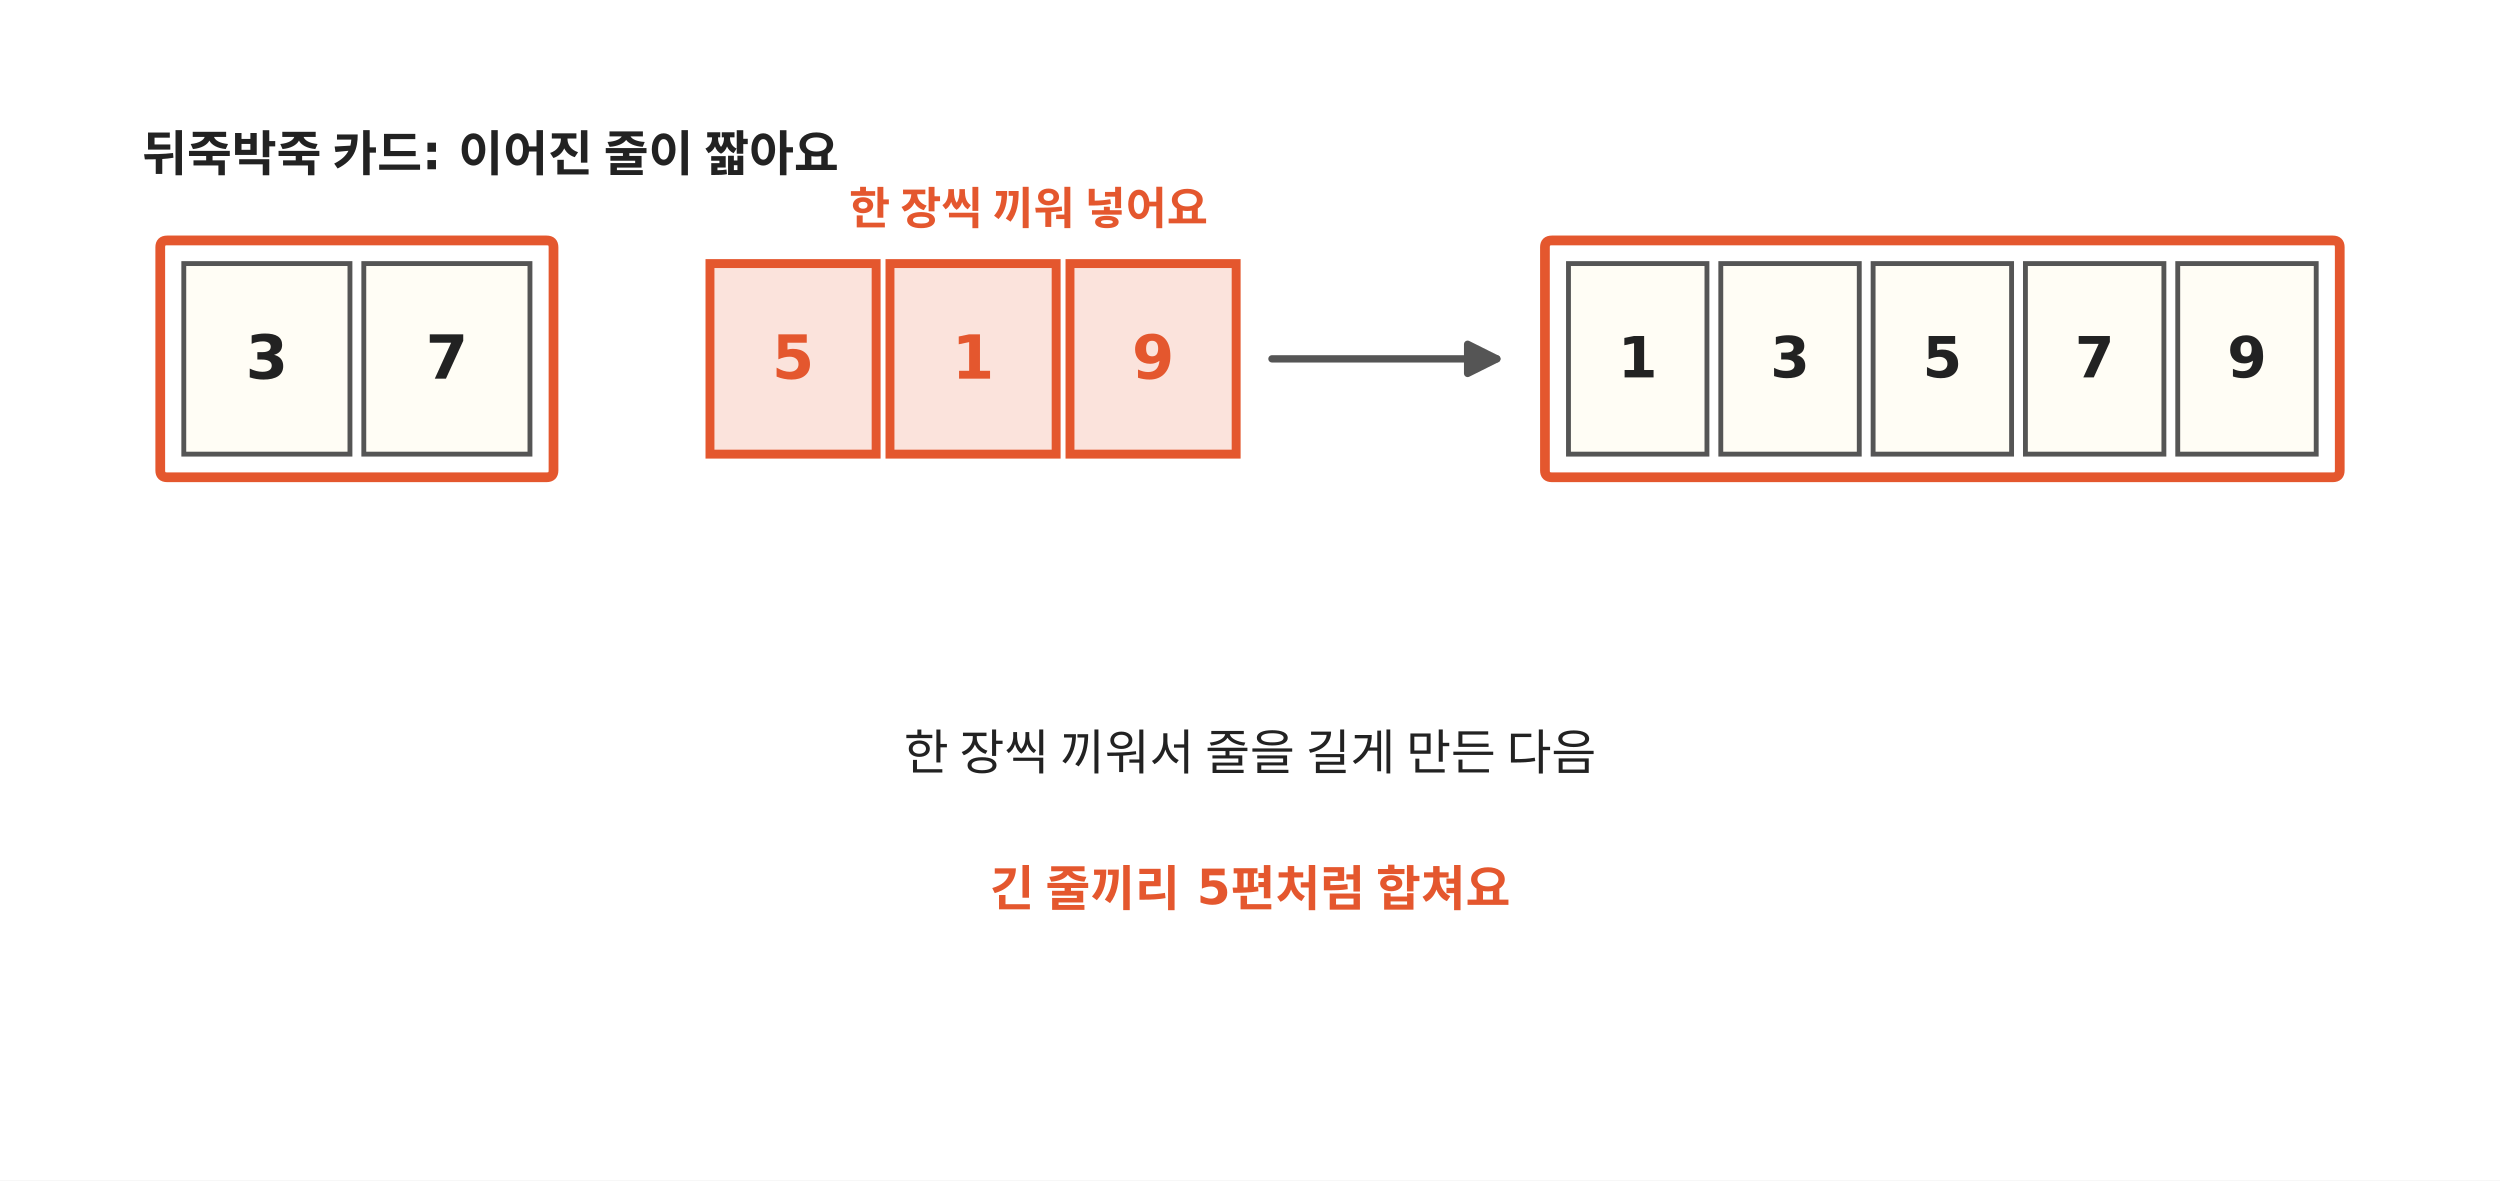
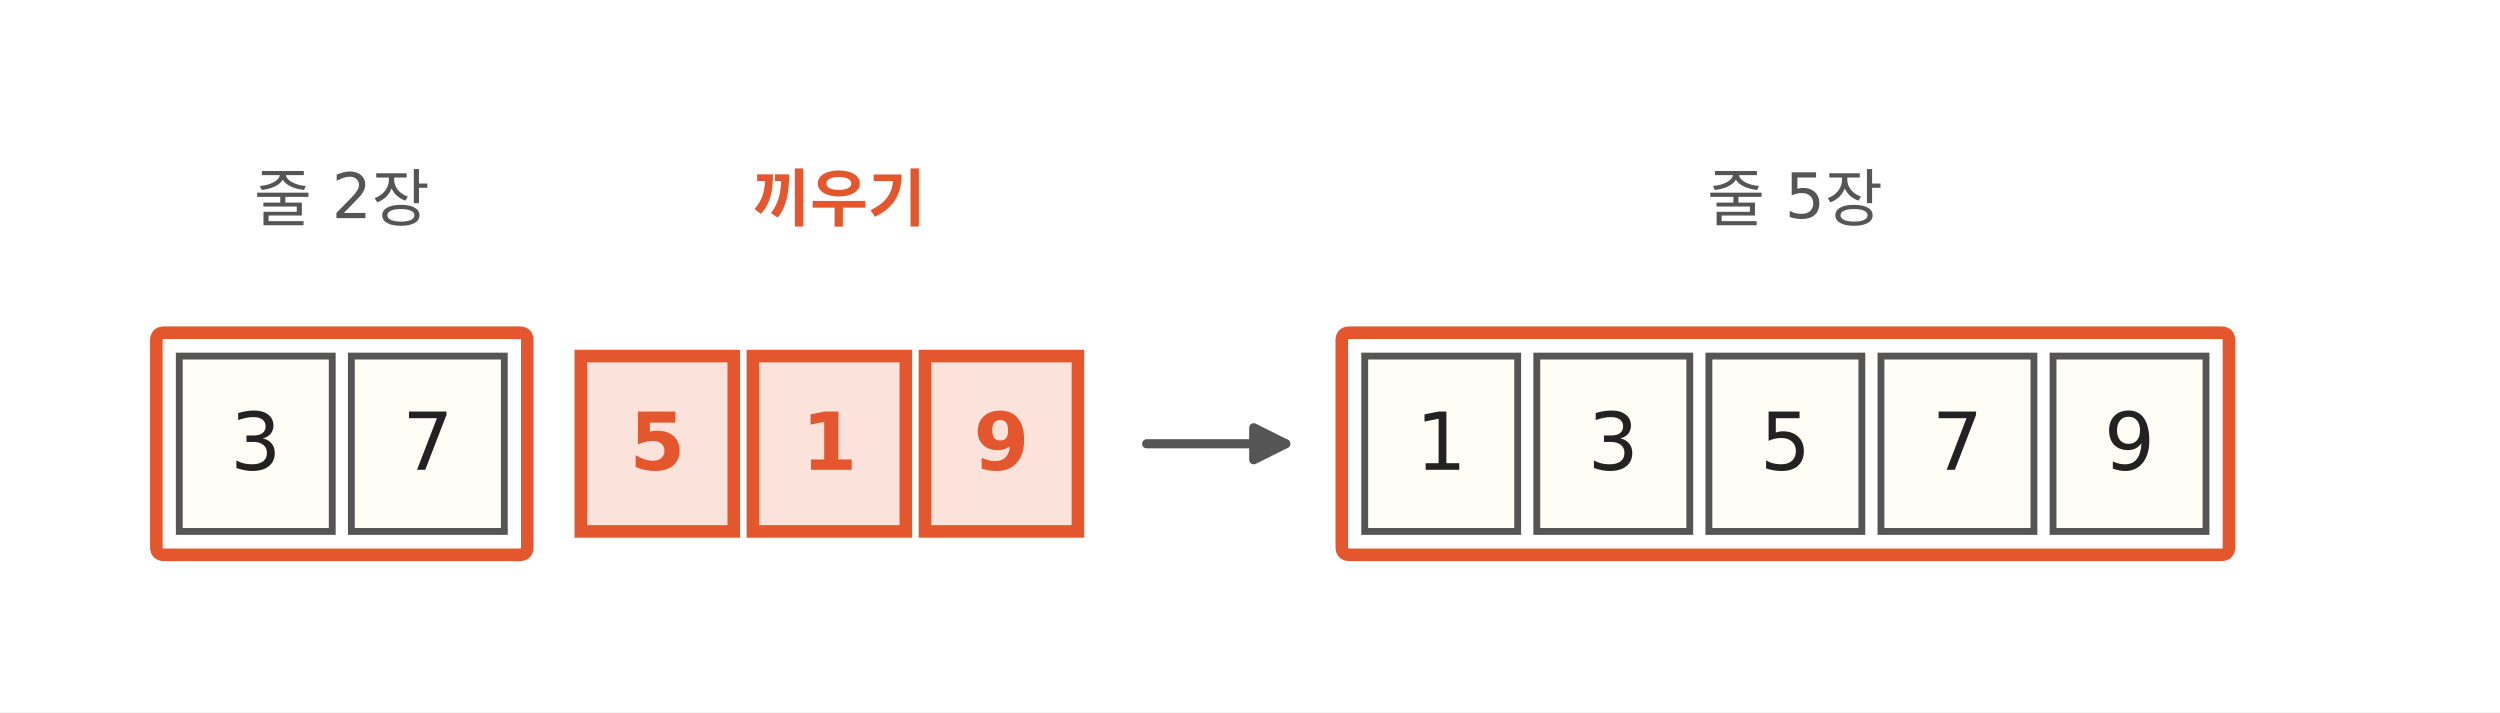
- <svg xmlns="http://www.w3.org/2000/svg" width="616.32pt" height="291.024pt" viewBox="0 0 616.32 291.024" version="1.1">
+ <svg xmlns="http://www.w3.org/2000/svg" width="437.76pt" height="124.704pt" viewBox="0 0 437.76 124.704" version="1.1">
  <defs>
    <style type="text/css">*{stroke-linejoin: round; stroke-linecap: butt}</style>
  </defs>
  <g id="figure_1">
    <g id="patch_1">
-       <path d="M 0 291.024  L 616.32 291.024  L 616.32 0  L 0 0  z " style="fill: #ffffff" />
+       <path d="M 0 124.704  L 437.76 124.704  L 437.76 -0  L 0 -0  z " style="fill: #ffffff" />
    </g>
    <g id="axes_1">
      <g id="patch_2">
-         <path d="M 45.309 111.956  L 86.273 111.956  L 86.273 64.978  L 45.309 64.978  z " clip-path="url(#p91142947c8)" style="fill: #fffdf5; stroke: #555555; stroke-width: 1.2; stroke-linejoin: miter" />
+         <path d="M 31.392 93.057  L 58.176 93.057  L 58.176 62.352  L 31.392 62.352  z " clip-path="url(#pb25b2c5f5f)" style="fill: #fffdf5; stroke: #555555; stroke-width: 1.2; stroke-linejoin: miter" />
      </g>
      <g id="patch_3">
-         <path d="M 89.687 111.956  L 130.65 111.956  L 130.65 64.978  L 89.687 64.978  z " clip-path="url(#p91142947c8)" style="fill: #fffdf5; stroke: #555555; stroke-width: 1.2; stroke-linejoin: miter" />
+         <path d="M 61.524 93.057  L 88.308 93.057  L 88.308 62.352  L 61.524 62.352  z " clip-path="url(#pb25b2c5f5f)" style="fill: #fffdf5; stroke: #555555; stroke-width: 1.2; stroke-linejoin: miter" />
      </g>
      <g id="patch_4">
-         <path d="M 41.213 117.661  L 134.747 117.661  Q 136.454 117.661 136.454 115.983  L 136.454 60.951  Q 136.454 59.274 134.747 59.274  L 41.213 59.274  Q 39.506 59.274 39.506 60.951  L 39.506 115.983  Q 39.506 117.661 41.213 117.661  L 41.213 117.661  z " clip-path="url(#p91142947c8)" style="fill: none; stroke: #e4572e; stroke-width: 2.4; stroke-linejoin: miter" />
+         <path d="M 28.714 97.151  L 90.986 97.151  Q 92.326 97.151 92.326 95.787  L 92.326 59.623  Q 92.326 58.258 90.986 58.258  L 28.714 58.258  Q 27.374 58.258 27.374 59.623  L 27.374 95.787  Q 27.374 97.151 28.714 97.151  L 28.714 97.151  z " clip-path="url(#pb25b2c5f5f)" style="fill: none; stroke: #e4572e; stroke-width: 2.2; stroke-linejoin: miter" />
      </g>
      <g id="patch_5">
-         <path d="M 175.028 111.956  L 215.992 111.956  L 215.992 64.978  L 175.028 64.978  z " clip-path="url(#p91142947c8)" style="fill: #fbe3dc; stroke: #e4572e; stroke-width: 2.2; stroke-linejoin: miter" />
+         <path d="M 101.7 93.057  L 128.484 93.057  L 128.484 62.352  L 101.7 62.352  z " clip-path="url(#pb25b2c5f5f)" style="fill: #fbe3dc; stroke: #e4572e; stroke-width: 2.2; stroke-linejoin: miter" />
      </g>
      <g id="patch_6">
-         <path d="M 219.405 111.956  L 260.369 111.956  L 260.369 64.978  L 219.405 64.978  z " clip-path="url(#p91142947c8)" style="fill: #fbe3dc; stroke: #e4572e; stroke-width: 2.2; stroke-linejoin: miter" />
+         <path d="M 131.832 93.057  L 158.616 93.057  L 158.616 62.352  L 131.832 62.352  z " clip-path="url(#pb25b2c5f5f)" style="fill: #fbe3dc; stroke: #e4572e; stroke-width: 2.2; stroke-linejoin: miter" />
      </g>
      <g id="patch_7">
-         <path d="M 263.783 111.956  L 304.746 111.956  L 304.746 64.978  L 263.783 64.978  z " clip-path="url(#p91142947c8)" style="fill: #fbe3dc; stroke: #e4572e; stroke-width: 2.2; stroke-linejoin: miter" />
+         <path d="M 161.964 93.057  L 188.748 93.057  L 188.748 62.352  L 161.964 62.352  z " clip-path="url(#pb25b2c5f5f)" style="fill: #fbe3dc; stroke: #e4572e; stroke-width: 2.2; stroke-linejoin: miter" />
      </g>
      <g id="patch_8">
-         <path d="M 313.573 88.467  Q 342.296 88.467 369.008 88.467  " clip-path="url(#p91142947c8)" style="fill: none; stroke: #555555; stroke-width: 1.8; stroke-linecap: round" />
-         <path d="M 361.808 84.867  L 369.008 88.467  L 361.808 92.067  z " clip-path="url(#p91142947c8)" style="fill: #555555; stroke: #555555; stroke-width: 1.8; stroke-linecap: round" />
+         <path d="M 200.789 77.705  Q 213.856 77.705 225.133 77.705  " clip-path="url(#pb25b2c5f5f)" style="fill: none; stroke: #555555; stroke-width: 1.6; stroke-linecap: round" />
+         <path d="M 219.533 74.905  L 225.133 77.705  L 219.533 80.505  z " clip-path="url(#pb25b2c5f5f)" style="fill: #555555; stroke: #555555; stroke-width: 1.6; stroke-linecap: round" />
      </g>
      <g id="patch_9">
-         <path d="M 386.674 111.956  L 420.81 111.956  L 420.81 64.978  L 386.674 64.978  z " clip-path="url(#p91142947c8)" style="fill: #fffdf5; stroke: #555555; stroke-width: 1.2; stroke-linejoin: miter" />
+         <path d="M 238.968 93.057  L 265.752 93.057  L 265.752 62.352  L 238.968 62.352  z " clip-path="url(#pb25b2c5f5f)" style="fill: #fffdf5; stroke: #555555; stroke-width: 1.2; stroke-linejoin: miter" />
      </g>
      <g id="patch_10">
-         <path d="M 424.224 111.956  L 458.36 111.956  L 458.36 64.978  L 424.224 64.978  z " clip-path="url(#p91142947c8)" style="fill: #fffdf5; stroke: #555555; stroke-width: 1.2; stroke-linejoin: miter" />
+         <path d="M 269.1 93.057  L 295.884 93.057  L 295.884 62.352  L 269.1 62.352  z " clip-path="url(#pb25b2c5f5f)" style="fill: #fffdf5; stroke: #555555; stroke-width: 1.2; stroke-linejoin: miter" />
      </g>
      <g id="patch_11">
-         <path d="M 461.774 111.956  L 495.911 111.956  L 495.911 64.978  L 461.774 64.978  z " clip-path="url(#p91142947c8)" style="fill: #fffdf5; stroke: #555555; stroke-width: 1.2; stroke-linejoin: miter" />
+         <path d="M 299.232 93.057  L 326.016 93.057  L 326.016 62.352  L 299.232 62.352  z " clip-path="url(#pb25b2c5f5f)" style="fill: #fffdf5; stroke: #555555; stroke-width: 1.2; stroke-linejoin: miter" />
      </g>
      <g id="patch_12">
-         <path d="M 499.324 111.956  L 533.461 111.956  L 533.461 64.978  L 499.324 64.978  z " clip-path="url(#p91142947c8)" style="fill: #fffdf5; stroke: #555555; stroke-width: 1.2; stroke-linejoin: miter" />
+         <path d="M 329.364 93.057  L 356.148 93.057  L 356.148 62.352  L 329.364 62.352  z " clip-path="url(#pb25b2c5f5f)" style="fill: #fffdf5; stroke: #555555; stroke-width: 1.2; stroke-linejoin: miter" />
      </g>
      <g id="patch_13">
-         <path d="M 536.874 111.956  L 571.011 111.956  L 571.011 64.978  L 536.874 64.978  z " clip-path="url(#p91142947c8)" style="fill: #fffdf5; stroke: #555555; stroke-width: 1.2; stroke-linejoin: miter" />
+         <path d="M 359.496 93.057  L 386.28 93.057  L 386.28 62.352  L 359.496 62.352  z " clip-path="url(#pb25b2c5f5f)" style="fill: #fffdf5; stroke: #555555; stroke-width: 1.2; stroke-linejoin: miter" />
      </g>
      <g id="patch_14">
-         <path d="M 382.578 117.661  L 575.107 117.661  Q 576.814 117.661 576.814 115.983  L 576.814 60.951  Q 576.814 59.274 575.107 59.274  L 382.578 59.274  Q 380.871 59.274 380.871 60.951  L 380.871 115.983  Q 380.871 117.661 382.578 117.661  L 382.578 117.661  z " clip-path="url(#p91142947c8)" style="fill: none; stroke: #e4572e; stroke-width: 2.4; stroke-linejoin: miter" />
+         <path d="M 236.29 97.151  L 388.958 97.151  Q 390.298 97.151 390.298 95.787  L 390.298 59.623  Q 390.298 58.258 388.958 58.258  L 236.29 58.258  Q 234.95 58.258 234.95 59.623  L 234.95 95.787  Q 234.95 97.151 236.29 97.151  L 236.29 97.151  z " clip-path="url(#pb25b2c5f5f)" style="fill: none; stroke: #e4572e; stroke-width: 2.2; stroke-linejoin: miter" />
      </g>
      <g id="text_1">
-         <text style="fill: #222222; font: 700 12px 'Apple SD Gothic Neo', 'Noto Sans KR', 'Malgun Gothic', 'DejaVu Sans', 'Bitstream Vera Sans', 'Computer Modern Sans Serif', 'Lucida Grande', 'Verdana', 'Geneva', 'Lucid', 'Arial', 'Helvetica', 'Avant Garde', sans-serif; text-anchor: start" x="35.068" y="42.142" transform="rotate(-0 35.06824 42.14222)">뒤죽박죽 카드: 이어진 줄이 짧아요</text>
+         <text style="fill: #222222; font: 14px 'Apple SD Gothic Neo', 'Noto Sans KR', 'Malgun Gothic', 'DejaVu Sans', 'Bitstream Vera Sans', 'Computer Modern Sans Serif', 'Lucida Grande', 'Verdana', 'Geneva', 'Lucid', 'Arial', 'Helvetica', 'Avant Garde', sans-serif; text-anchor: middle" x="44.784" y="82.269" transform="rotate(-0 44.784 82.26883)">3</text>
      </g>
      <g id="text_2">
-         <text style="fill: #222222; font: 700 15px 'Apple SD Gothic Neo', 'Noto Sans KR', 'Malgun Gothic', 'DejaVu Sans', 'Bitstream Vera Sans', 'Computer Modern Sans Serif', 'Lucida Grande', 'Verdana', 'Geneva', 'Lucid', 'Arial', 'Helvetica', 'Avant Garde', sans-serif; text-anchor: middle" x="65.791" y="93.357" transform="rotate(-0 65.79106 93.35739)">3</text>
+         <text style="fill: #222222; font: 14px 'Apple SD Gothic Neo', 'Noto Sans KR', 'Malgun Gothic', 'DejaVu Sans', 'Bitstream Vera Sans', 'Computer Modern Sans Serif', 'Lucida Grande', 'Verdana', 'Geneva', 'Lucid', 'Arial', 'Helvetica', 'Avant Garde', sans-serif; text-anchor: middle" x="74.916" y="82.269" transform="rotate(-0 74.916 82.26883)">7</text>
      </g>
      <g id="text_3">
-         <text style="fill: #222222; font: 700 15px 'Apple SD Gothic Neo', 'Noto Sans KR', 'Malgun Gothic', 'DejaVu Sans', 'Bitstream Vera Sans', 'Computer Modern Sans Serif', 'Lucida Grande', 'Verdana', 'Geneva', 'Lucid', 'Arial', 'Helvetica', 'Avant Garde', sans-serif; text-anchor: middle" x="110.168" y="93.357" transform="rotate(-0 110.1685 93.35739)">7</text>
+         <text style="fill: #e4572e; font: 700 14px 'Apple SD Gothic Neo', 'Noto Sans KR', 'Malgun Gothic', 'DejaVu Sans', 'Bitstream Vera Sans', 'Computer Modern Sans Serif', 'Lucida Grande', 'Verdana', 'Geneva', 'Lucid', 'Arial', 'Helvetica', 'Avant Garde', sans-serif; text-anchor: middle" x="115.092" y="82.269" transform="rotate(-0 115.092 82.26883)">5</text>
      </g>
      <g id="text_4">
-         <text style="fill: #e4572e; font: 700 15px 'Apple SD Gothic Neo', 'Noto Sans KR', 'Malgun Gothic', 'DejaVu Sans', 'Bitstream Vera Sans', 'Computer Modern Sans Serif', 'Lucida Grande', 'Verdana', 'Geneva', 'Lucid', 'Arial', 'Helvetica', 'Avant Garde', sans-serif; text-anchor: middle" x="195.51" y="93.357" transform="rotate(-0 195.5096 93.35739)">5</text>
+         <text style="fill: #e4572e; font: 700 14px 'Apple SD Gothic Neo', 'Noto Sans KR', 'Malgun Gothic', 'DejaVu Sans', 'Bitstream Vera Sans', 'Computer Modern Sans Serif', 'Lucida Grande', 'Verdana', 'Geneva', 'Lucid', 'Arial', 'Helvetica', 'Avant Garde', sans-serif; text-anchor: middle" x="145.224" y="82.269" transform="rotate(-0 145.224 82.26883)">1</text>
      </g>
      <g id="text_5">
-         <text style="fill: #e4572e; font: 700 15px 'Apple SD Gothic Neo', 'Noto Sans KR', 'Malgun Gothic', 'DejaVu Sans', 'Bitstream Vera Sans', 'Computer Modern Sans Serif', 'Lucida Grande', 'Verdana', 'Geneva', 'Lucid', 'Arial', 'Helvetica', 'Avant Garde', sans-serif; text-anchor: middle" x="239.887" y="93.357" transform="rotate(-0 239.8871 93.35739)">1</text>
+         <text style="fill: #e4572e; font: 700 14px 'Apple SD Gothic Neo', 'Noto Sans KR', 'Malgun Gothic', 'DejaVu Sans', 'Bitstream Vera Sans', 'Computer Modern Sans Serif', 'Lucida Grande', 'Verdana', 'Geneva', 'Lucid', 'Arial', 'Helvetica', 'Avant Garde', sans-serif; text-anchor: middle" x="175.356" y="82.269" transform="rotate(-0 175.356 82.26883)">9</text>
      </g>
      <g id="text_6">
-         <text style="fill: #e4572e; font: 700 15px 'Apple SD Gothic Neo', 'Noto Sans KR', 'Malgun Gothic', 'DejaVu Sans', 'Bitstream Vera Sans', 'Computer Modern Sans Serif', 'Lucida Grande', 'Verdana', 'Geneva', 'Lucid', 'Arial', 'Helvetica', 'Avant Garde', sans-serif; text-anchor: middle" x="284.264" y="93.357" transform="rotate(-0 284.2645 93.35739)">9</text>
+         <text style="fill: #555555; font: 11px 'Apple SD Gothic Neo', 'Noto Sans KR', 'Malgun Gothic', 'DejaVu Sans', 'Bitstream Vera Sans', 'Computer Modern Sans Serif', 'Lucida Grande', 'Verdana', 'Geneva', 'Lucid', 'Arial', 'Helvetica', 'Avant Garde', sans-serif; text-anchor: middle" x="59.85" y="38.695" transform="rotate(-0 59.85 38.69534)">줄 2장</text>
      </g>
      <g id="text_7">
-         <text style="fill: #e4572e; font: 700 11px 'Apple SD Gothic Neo', 'Noto Sans KR', 'Malgun Gothic', 'DejaVu Sans', 'Bitstream Vera Sans', 'Computer Modern Sans Serif', 'Lucida Grande', 'Verdana', 'Geneva', 'Lucid', 'Arial', 'Helvetica', 'Avant Garde', sans-serif; text-anchor: middle" x="253.542" y="55.264" transform="rotate(-0 253.5416 55.26399)">한 장씩 끼워 넣어요</text>
+         <text style="fill: #e4572e; font: 700 11px 'Apple SD Gothic Neo', 'Noto Sans KR', 'Malgun Gothic', 'DejaVu Sans', 'Bitstream Vera Sans', 'Computer Modern Sans Serif', 'Lucida Grande', 'Verdana', 'Geneva', 'Lucid', 'Arial', 'Helvetica', 'Avant Garde', sans-serif; text-anchor: middle" x="146.898" y="38.706" transform="rotate(-0 146.898 38.70565)">끼우기</text>
      </g>
      <g id="text_8">
-         <text style="fill: #222222; font: 700 14px 'Apple SD Gothic Neo', 'Noto Sans KR', 'Malgun Gothic', 'DejaVu Sans', 'Bitstream Vera Sans', 'Computer Modern Sans Serif', 'Lucida Grande', 'Verdana', 'Geneva', 'Lucid', 'Arial', 'Helvetica', 'Avant Garde', sans-serif; text-anchor: middle" x="403.742" y="93.031" transform="rotate(-0 403.7421 93.03138)">1</text>
+         <text style="fill: #222222; font: 14px 'Apple SD Gothic Neo', 'Noto Sans KR', 'Malgun Gothic', 'DejaVu Sans', 'Bitstream Vera Sans', 'Computer Modern Sans Serif', 'Lucida Grande', 'Verdana', 'Geneva', 'Lucid', 'Arial', 'Helvetica', 'Avant Garde', sans-serif; text-anchor: middle" x="252.36" y="82.269" transform="rotate(-0 252.36 82.26883)">1</text>
      </g>
      <g id="text_9">
-         <text style="fill: #222222; font: 700 14px 'Apple SD Gothic Neo', 'Noto Sans KR', 'Malgun Gothic', 'DejaVu Sans', 'Bitstream Vera Sans', 'Computer Modern Sans Serif', 'Lucida Grande', 'Verdana', 'Geneva', 'Lucid', 'Arial', 'Helvetica', 'Avant Garde', sans-serif; text-anchor: middle" x="441.292" y="93.031" transform="rotate(-0 441.2922 93.03138)">3</text>
+         <text style="fill: #222222; font: 14px 'Apple SD Gothic Neo', 'Noto Sans KR', 'Malgun Gothic', 'DejaVu Sans', 'Bitstream Vera Sans', 'Computer Modern Sans Serif', 'Lucida Grande', 'Verdana', 'Geneva', 'Lucid', 'Arial', 'Helvetica', 'Avant Garde', sans-serif; text-anchor: middle" x="282.492" y="82.269" transform="rotate(-0 282.492 82.26883)">3</text>
      </g>
      <g id="text_10">
-         <text style="fill: #222222; font: 700 14px 'Apple SD Gothic Neo', 'Noto Sans KR', 'Malgun Gothic', 'DejaVu Sans', 'Bitstream Vera Sans', 'Computer Modern Sans Serif', 'Lucida Grande', 'Verdana', 'Geneva', 'Lucid', 'Arial', 'Helvetica', 'Avant Garde', sans-serif; text-anchor: middle" x="478.842" y="93.031" transform="rotate(-0 478.8424 93.03138)">5</text>
+         <text style="fill: #222222; font: 14px 'Apple SD Gothic Neo', 'Noto Sans KR', 'Malgun Gothic', 'DejaVu Sans', 'Bitstream Vera Sans', 'Computer Modern Sans Serif', 'Lucida Grande', 'Verdana', 'Geneva', 'Lucid', 'Arial', 'Helvetica', 'Avant Garde', sans-serif; text-anchor: middle" x="312.624" y="82.269" transform="rotate(-0 312.624 82.26883)">5</text>
      </g>
      <g id="text_11">
-         <text style="fill: #222222; font: 700 14px 'Apple SD Gothic Neo', 'Noto Sans KR', 'Malgun Gothic', 'DejaVu Sans', 'Bitstream Vera Sans', 'Computer Modern Sans Serif', 'Lucida Grande', 'Verdana', 'Geneva', 'Lucid', 'Arial', 'Helvetica', 'Avant Garde', sans-serif; text-anchor: middle" x="516.392" y="93.031" transform="rotate(-0 516.3925 93.03138)">7</text>
+         <text style="fill: #222222; font: 14px 'Apple SD Gothic Neo', 'Noto Sans KR', 'Malgun Gothic', 'DejaVu Sans', 'Bitstream Vera Sans', 'Computer Modern Sans Serif', 'Lucida Grande', 'Verdana', 'Geneva', 'Lucid', 'Arial', 'Helvetica', 'Avant Garde', sans-serif; text-anchor: middle" x="342.756" y="82.269" transform="rotate(-0 342.756 82.26883)">7</text>
      </g>
      <g id="text_12">
-         <text style="fill: #222222; font: 700 14px 'Apple SD Gothic Neo', 'Noto Sans KR', 'Malgun Gothic', 'DejaVu Sans', 'Bitstream Vera Sans', 'Computer Modern Sans Serif', 'Lucida Grande', 'Verdana', 'Geneva', 'Lucid', 'Arial', 'Helvetica', 'Avant Garde', sans-serif; text-anchor: middle" x="553.943" y="93.031" transform="rotate(-0 553.9426 93.03138)">9</text>
+         <text style="fill: #222222; font: 14px 'Apple SD Gothic Neo', 'Noto Sans KR', 'Malgun Gothic', 'DejaVu Sans', 'Bitstream Vera Sans', 'Computer Modern Sans Serif', 'Lucida Grande', 'Verdana', 'Geneva', 'Lucid', 'Arial', 'Helvetica', 'Avant Garde', sans-serif; text-anchor: middle" x="372.888" y="82.269" transform="rotate(-0 372.888 82.26883)">9</text>
      </g>
      <g id="text_13">
-         <text style="fill: #222222; font: 12px 'Apple SD Gothic Neo', 'Noto Sans KR', 'Malgun Gothic', 'DejaVu Sans', 'Bitstream Vera Sans', 'Computer Modern Sans Serif', 'Lucida Grande', 'Verdana', 'Geneva', 'Lucid', 'Arial', 'Helvetica', 'Avant Garde', sans-serif; text-anchor: middle" x="308.16" y="189.752" transform="rotate(-0 308.16 189.7521)">한 장씩 끼워서 줄을 길게 만든 다음</text>
-       </g>
-       <g id="text_14">
-         <text style="fill: #e4572e; font: 700 12px 'Apple SD Gothic Neo', 'Noto Sans KR', 'Malgun Gothic', 'DejaVu Sans', 'Bitstream Vera Sans', 'Computer Modern Sans Serif', 'Lucida Grande', 'Verdana', 'Geneva', 'Lucid', 'Arial', 'Helvetica', 'Avant Garde', sans-serif; text-anchor: middle" x="308.16" y="223.308" transform="rotate(-0 308.16 223.3079)">긴 줄끼리 5편처럼 합쳐요</text>
+         <text style="fill: #555555; font: 11px 'Apple SD Gothic Neo', 'Noto Sans KR', 'Malgun Gothic', 'DejaVu Sans', 'Bitstream Vera Sans', 'Computer Modern Sans Serif', 'Lucida Grande', 'Verdana', 'Geneva', 'Lucid', 'Arial', 'Helvetica', 'Avant Garde', sans-serif; text-anchor: middle" x="314.298" y="38.695" transform="rotate(-0 314.298 38.69534)">줄 5장</text>
      </g>
    </g>
  </g>
  <defs>
-     <clipPath id="p91142947c8">
-       <rect x="18" y="18" width="580.32" height="255.024" />
+     <clipPath id="pb25b2c5f5f">
+       <rect x="18" y="18" width="401.76" height="88.704" />
    </clipPath>
  </defs>
</svg>
